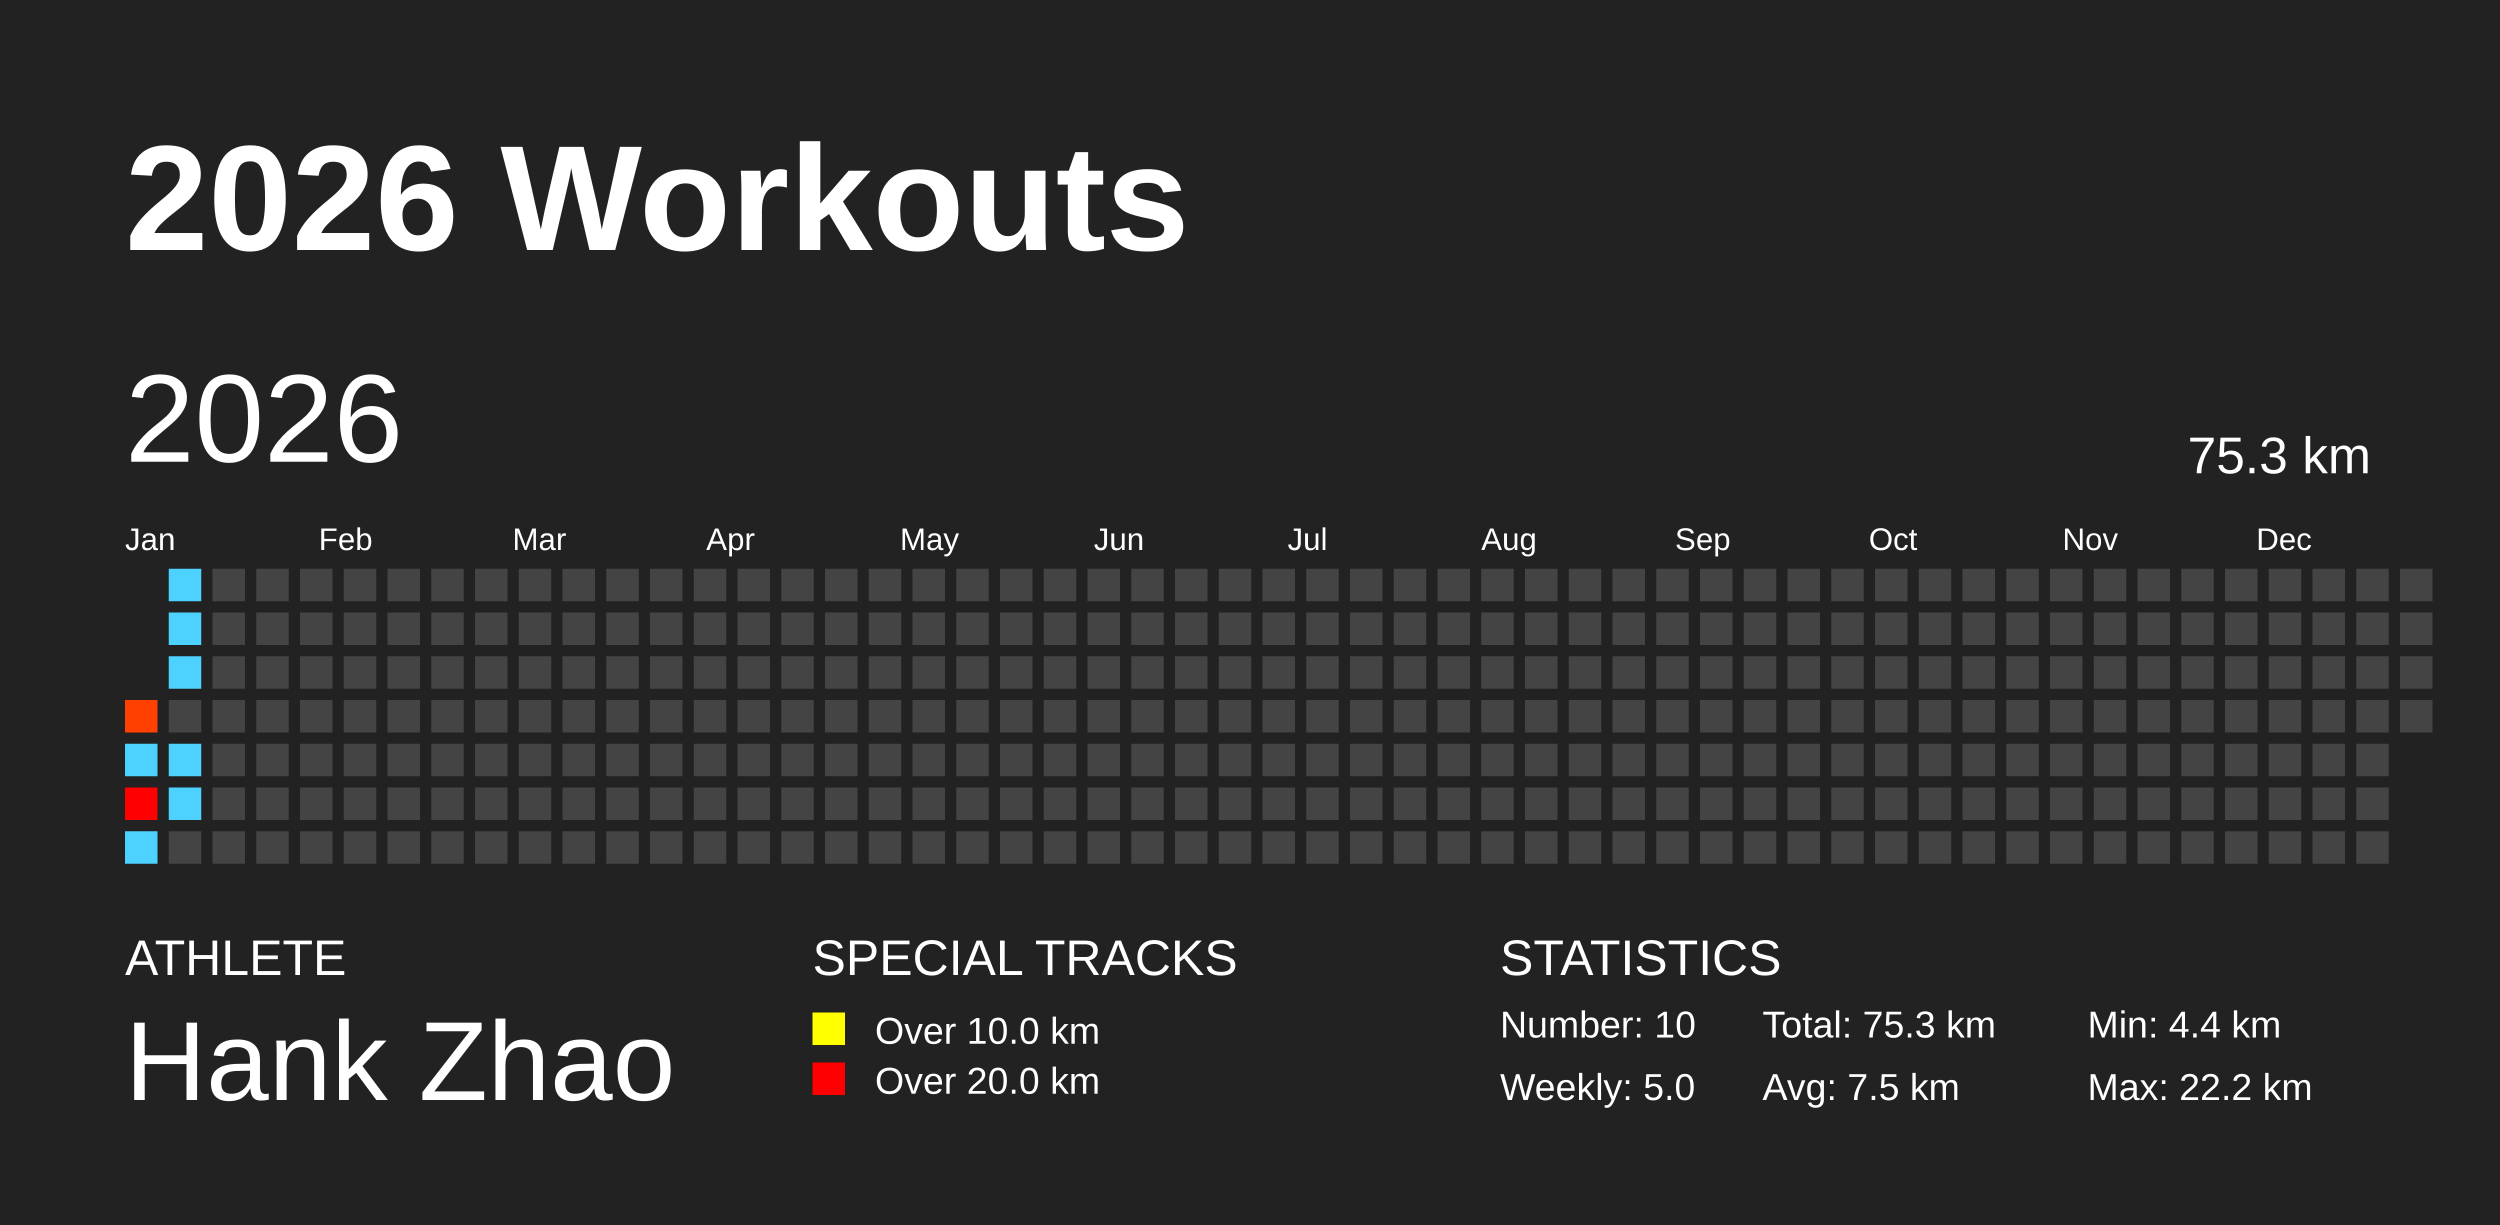
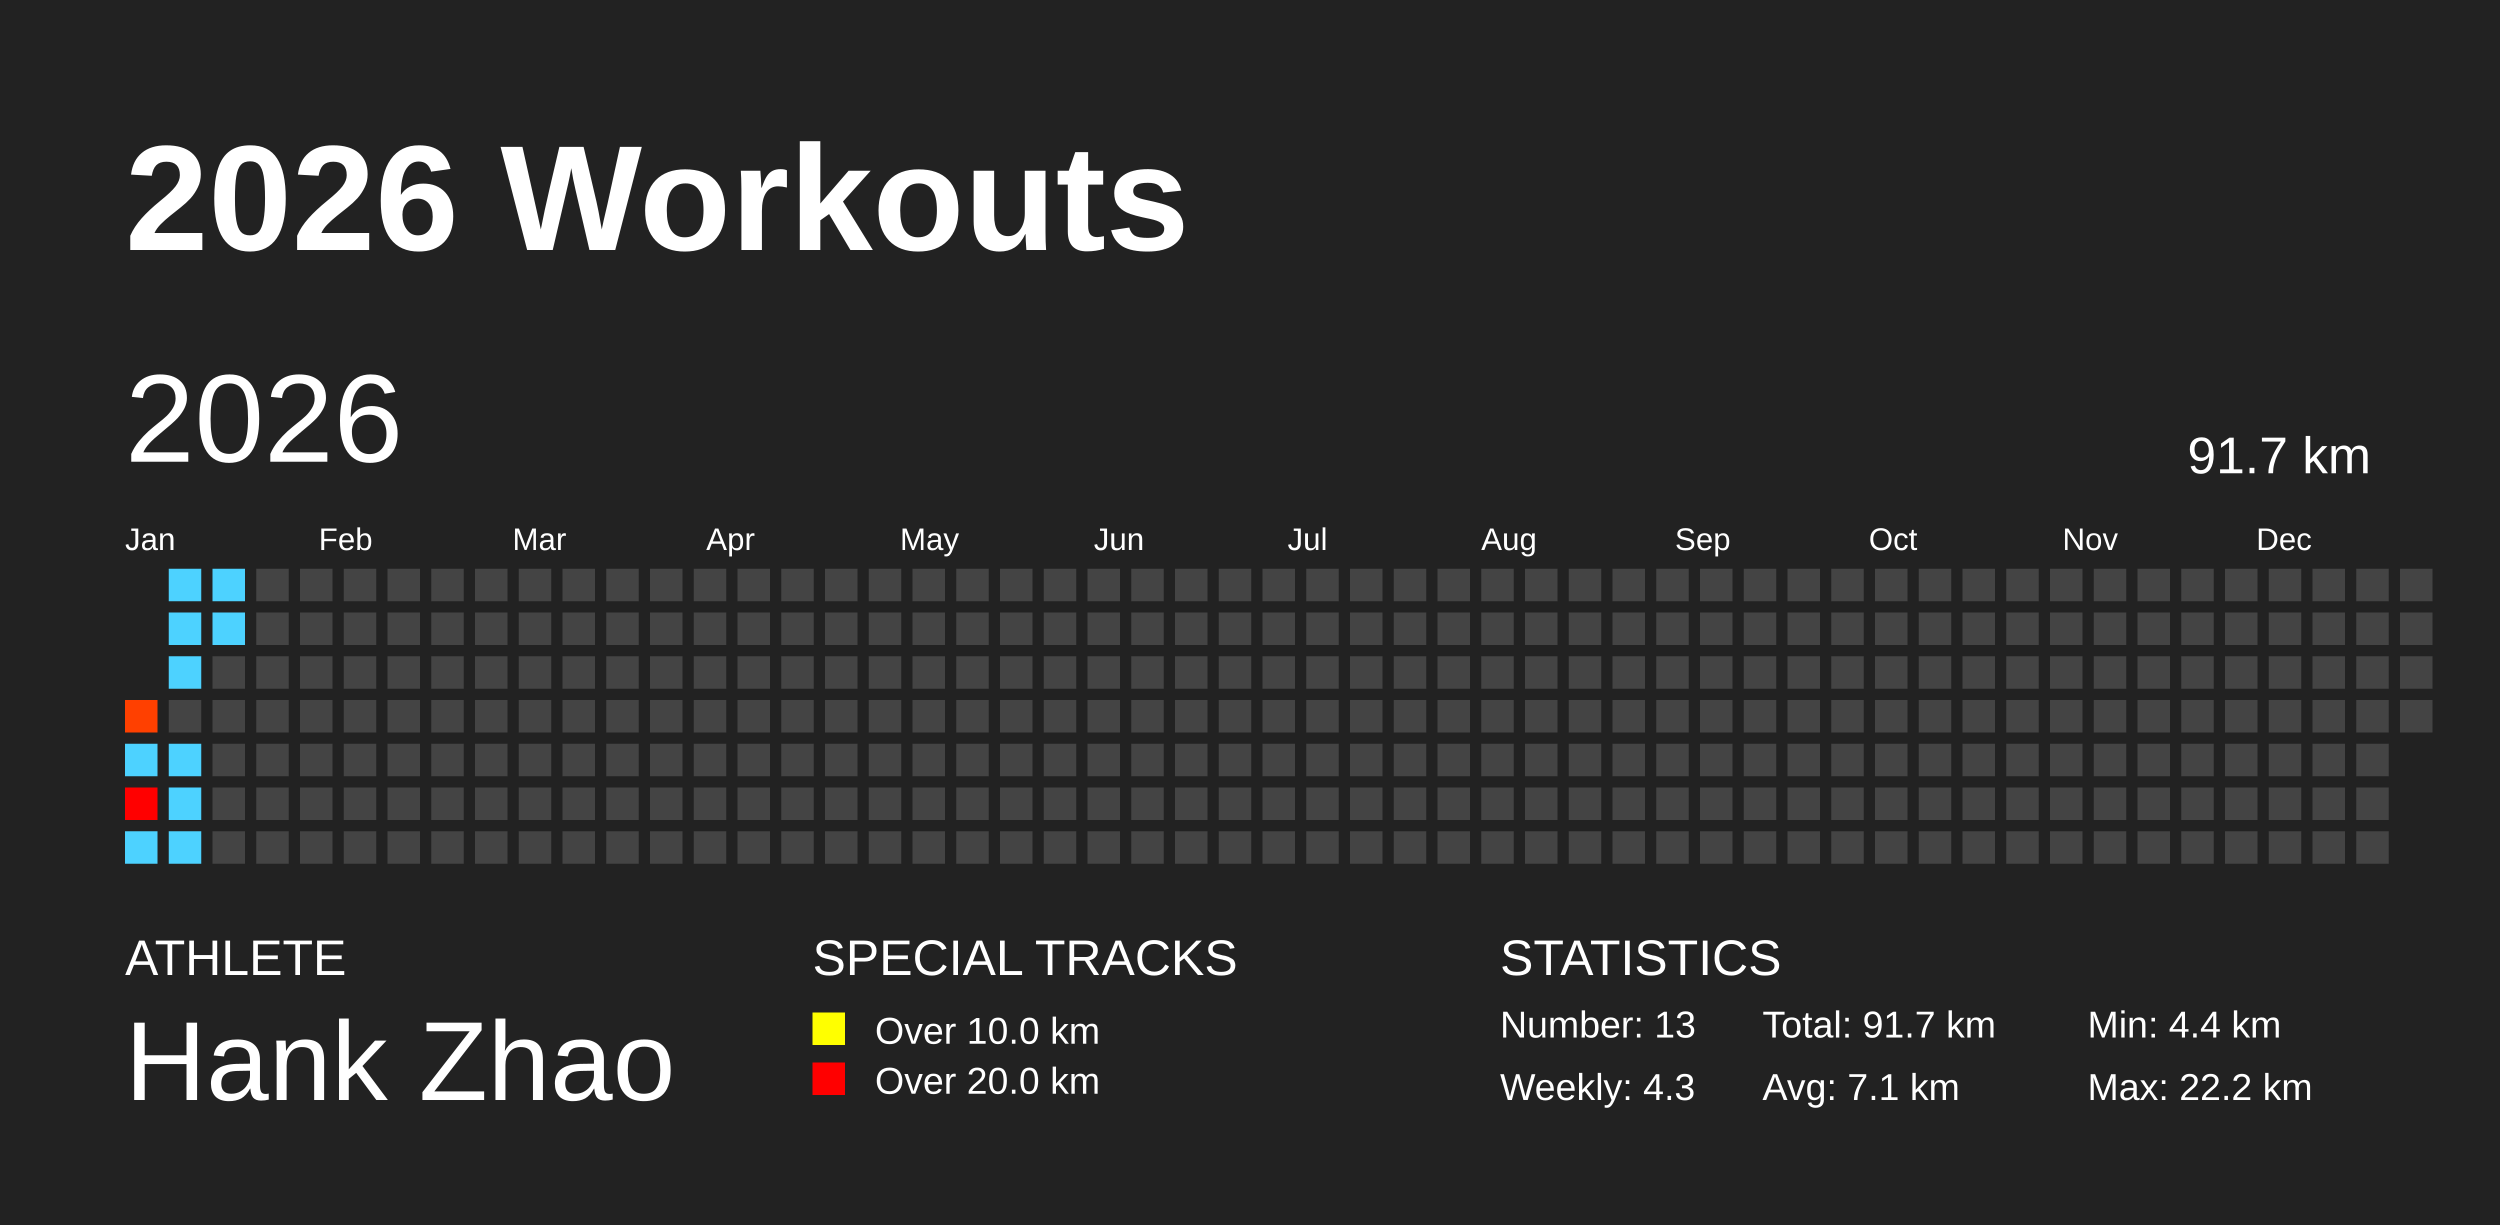
<svg xmlns="http://www.w3.org/2000/svg" baseProfile="full" height="98mm" version="1.1" viewBox="0,0,200,98" width="200mm">
  <defs />
  <rect fill="#222222" height="98" width="200" x="0" y="0" />
  <text fill="#FFFFFF" style="font-size:12px; font-family:Arial; font-weight:bold;" x="10" y="20">2026 Workouts</text>
  <text fill="#FFFFFF" style="font-size:4px; font-family:Arial" x="10" y="78">ATHLETE</text>
  <text fill="#FFFFFF" style="font-size:9px; font-family:Arial" x="10" y="88">Hank Zhao</text>
  <text fill="#FFFFFF" style="font-size:4px; font-family:Arial" x="65" y="78">SPECIAL TRACKS</text>
  <rect fill="yellow" height="2.6" width="2.6" x="65" y="81" />
  <text fill="#FFFFFF" style="font-size:3px; font-family:Arial" x="70" y="83.5">Over 10.0 km</text>
  <rect fill="red" height="2.6" width="2.6" x="65" y="85" />
  <text fill="#FFFFFF" style="font-size:3px; font-family:Arial" x="70" y="87.5">Over 20.0 km</text>
  <text fill="#FFFFFF" style="font-size:4px; font-family:Arial" x="120" y="78">STATISTICS</text>
-   <text fill="#FFFFFF" style="font-size:3px; font-family:Arial" x="120" y="83">Number: 10</text>
-   <text fill="#FFFFFF" style="font-size:3px; font-family:Arial" x="120" y="88">Weekly: 5.0</text>
-   <text fill="#FFFFFF" style="font-size:3px; font-family:Arial" x="141" y="83">Total: 75.3 km</text>
-   <text fill="#FFFFFF" style="font-size:3px; font-family:Arial" x="141" y="88">Avg: 7.5 km</text>
+   <text fill="#FFFFFF" style="font-size:3px; font-family:Arial" x="120" y="83">Number: 13</text>
+   <text fill="#FFFFFF" style="font-size:3px; font-family:Arial" x="120" y="88">Weekly: 4.3</text>
+   <text fill="#FFFFFF" style="font-size:3px; font-family:Arial" x="141" y="83">Total: 91.7 km</text>
+   <text fill="#FFFFFF" style="font-size:3px; font-family:Arial" x="141" y="88">Avg: 7.1 km</text>
  <text fill="#FFFFFF" style="font-size:3px; font-family:Arial" x="167" y="83">Min: 4.4 km</text>
  <text fill="#FFFFFF" style="font-size:3px; font-family:Arial" x="167" y="88">Max: 22.2 km</text>
  <text dominant-baseline="hanging" fill="#FFFFFF" style="font-size:10.0px; font-family:Arial;" x="10" y="30">2026</text>
-   <text dominant-baseline="hanging" fill="#FFFFFF" style="font-size:4.125px; font-family:Arial;" x="175" y="35">75.3 km</text>
+   <text dominant-baseline="hanging" fill="#FFFFFF" style="font-size:4.125px; font-family:Arial;" x="175" y="35">91.7 km</text>
  <text fill="#FFFFFF" style="font-size:2.5px; font-family:Arial" x="10.0" y="44">Jan</text>
  <text fill="#FFFFFF" style="font-size:2.5px; font-family:Arial" x="25.5" y="44">Feb</text>
  <text fill="#FFFFFF" style="font-size:2.5px; font-family:Arial" x="41.0" y="44">Mar</text>
  <text fill="#FFFFFF" style="font-size:2.5px; font-family:Arial" x="56.5" y="44">Apr</text>
  <text fill="#FFFFFF" style="font-size:2.5px; font-family:Arial" x="72.0" y="44">May</text>
  <text fill="#FFFFFF" style="font-size:2.5px; font-family:Arial" x="87.5" y="44">Jun</text>
  <text fill="#FFFFFF" style="font-size:2.5px; font-family:Arial" x="103.0" y="44">Jul</text>
  <text fill="#FFFFFF" style="font-size:2.5px; font-family:Arial" x="118.5" y="44">Aug</text>
  <text fill="#FFFFFF" style="font-size:2.5px; font-family:Arial" x="134.0" y="44">Sep</text>
  <text fill="#FFFFFF" style="font-size:2.5px; font-family:Arial" x="149.5" y="44">Oct</text>
  <text fill="#FFFFFF" style="font-size:2.5px; font-family:Arial" x="165.0" y="44">Nov</text>
  <text fill="#FFFFFF" style="font-size:2.5px; font-family:Arial" x="180.5" y="44">Dec</text>
  <rect fill="#ff4000" height="2.6" width="2.6" x="10.0" y="56.0" />
  <rect fill="#4dd2ff" height="2.6" width="2.6" x="10.0" y="59.5" />
  <rect fill="red" height="2.6" width="2.6" x="10.0" y="63.0" />
  <rect fill="#4dd2ff" height="2.6" width="2.6" x="10.0" y="66.5" />
  <rect fill="#4dd2ff" height="2.6" width="2.6" x="13.5" y="45.5" />
  <rect fill="#4dd2ff" height="2.6" width="2.6" x="13.5" y="49.0" />
  <rect fill="#4dd2ff" height="2.6" width="2.6" x="13.5" y="52.5" />
  <rect fill="#444444" height="2.6" width="2.6" x="13.5" y="56.0" />
  <rect fill="#4dd2ff" height="2.6" width="2.6" x="13.5" y="59.5" />
  <rect fill="#4dd2ff" height="2.6" width="2.6" x="13.5" y="63.0" />
-   <rect fill="#444444" height="2.6" width="2.6" x="13.5" y="66.5" />
-   <rect fill="#444444" height="2.6" width="2.6" x="17.0" y="45.5" />
-   <rect fill="#444444" height="2.6" width="2.6" x="17.0" y="49.0" />
+   <rect fill="#4dd2ff" height="2.6" width="2.6" x="13.5" y="66.5" />
+   <rect fill="#4dd2ff" height="2.6" width="2.6" x="17.0" y="45.5" />
+   <rect fill="#4dd2ff" height="2.6" width="2.6" x="17.0" y="49.0" />
  <rect fill="#444444" height="2.6" width="2.6" x="17.0" y="52.5" />
  <rect fill="#444444" height="2.6" width="2.6" x="17.0" y="56.0" />
  <rect fill="#444444" height="2.6" width="2.6" x="17.0" y="59.5" />
  <rect fill="#444444" height="2.6" width="2.6" x="17.0" y="63.0" />
  <rect fill="#444444" height="2.6" width="2.6" x="17.0" y="66.5" />
  <rect fill="#444444" height="2.6" width="2.6" x="20.5" y="45.5" />
  <rect fill="#444444" height="2.6" width="2.6" x="20.5" y="49.0" />
  <rect fill="#444444" height="2.6" width="2.6" x="20.5" y="52.5" />
  <rect fill="#444444" height="2.6" width="2.6" x="20.5" y="56.0" />
  <rect fill="#444444" height="2.6" width="2.6" x="20.5" y="59.5" />
  <rect fill="#444444" height="2.6" width="2.6" x="20.5" y="63.0" />
  <rect fill="#444444" height="2.6" width="2.6" x="20.5" y="66.5" />
  <rect fill="#444444" height="2.6" width="2.6" x="24.0" y="45.5" />
  <rect fill="#444444" height="2.6" width="2.6" x="24.0" y="49.0" />
  <rect fill="#444444" height="2.6" width="2.6" x="24.0" y="52.5" />
  <rect fill="#444444" height="2.6" width="2.6" x="24.0" y="56.0" />
  <rect fill="#444444" height="2.6" width="2.6" x="24.0" y="59.5" />
  <rect fill="#444444" height="2.6" width="2.6" x="24.0" y="63.0" />
  <rect fill="#444444" height="2.6" width="2.6" x="24.0" y="66.5" />
  <rect fill="#444444" height="2.6" width="2.6" x="27.5" y="45.5" />
  <rect fill="#444444" height="2.6" width="2.6" x="27.5" y="49.0" />
  <rect fill="#444444" height="2.6" width="2.6" x="27.5" y="52.5" />
  <rect fill="#444444" height="2.6" width="2.6" x="27.5" y="56.0" />
  <rect fill="#444444" height="2.6" width="2.6" x="27.5" y="59.5" />
  <rect fill="#444444" height="2.6" width="2.6" x="27.5" y="63.0" />
  <rect fill="#444444" height="2.6" width="2.6" x="27.5" y="66.5" />
  <rect fill="#444444" height="2.6" width="2.6" x="31.0" y="45.5" />
  <rect fill="#444444" height="2.6" width="2.6" x="31.0" y="49.0" />
  <rect fill="#444444" height="2.6" width="2.6" x="31.0" y="52.5" />
  <rect fill="#444444" height="2.6" width="2.6" x="31.0" y="56.0" />
  <rect fill="#444444" height="2.6" width="2.6" x="31.0" y="59.5" />
  <rect fill="#444444" height="2.6" width="2.6" x="31.0" y="63.0" />
  <rect fill="#444444" height="2.6" width="2.6" x="31.0" y="66.5" />
  <rect fill="#444444" height="2.6" width="2.6" x="34.5" y="45.5" />
  <rect fill="#444444" height="2.6" width="2.6" x="34.5" y="49.0" />
  <rect fill="#444444" height="2.6" width="2.6" x="34.5" y="52.5" />
  <rect fill="#444444" height="2.6" width="2.6" x="34.5" y="56.0" />
  <rect fill="#444444" height="2.6" width="2.6" x="34.5" y="59.5" />
  <rect fill="#444444" height="2.6" width="2.6" x="34.5" y="63.0" />
  <rect fill="#444444" height="2.6" width="2.6" x="34.5" y="66.5" />
  <rect fill="#444444" height="2.6" width="2.6" x="38.0" y="45.5" />
  <rect fill="#444444" height="2.6" width="2.6" x="38.0" y="49.0" />
  <rect fill="#444444" height="2.6" width="2.6" x="38.0" y="52.5" />
  <rect fill="#444444" height="2.6" width="2.6" x="38.0" y="56.0" />
  <rect fill="#444444" height="2.6" width="2.6" x="38.0" y="59.5" />
  <rect fill="#444444" height="2.6" width="2.6" x="38.0" y="63.0" />
  <rect fill="#444444" height="2.6" width="2.6" x="38.0" y="66.5" />
  <rect fill="#444444" height="2.6" width="2.6" x="41.5" y="45.5" />
  <rect fill="#444444" height="2.6" width="2.6" x="41.5" y="49.0" />
  <rect fill="#444444" height="2.6" width="2.6" x="41.5" y="52.5" />
  <rect fill="#444444" height="2.6" width="2.6" x="41.5" y="56.0" />
  <rect fill="#444444" height="2.6" width="2.6" x="41.5" y="59.5" />
  <rect fill="#444444" height="2.6" width="2.6" x="41.5" y="63.0" />
  <rect fill="#444444" height="2.6" width="2.6" x="41.5" y="66.5" />
  <rect fill="#444444" height="2.6" width="2.6" x="45.0" y="45.5" />
  <rect fill="#444444" height="2.6" width="2.6" x="45.0" y="49.0" />
  <rect fill="#444444" height="2.6" width="2.6" x="45.0" y="52.5" />
  <rect fill="#444444" height="2.6" width="2.6" x="45.0" y="56.0" />
  <rect fill="#444444" height="2.6" width="2.6" x="45.0" y="59.5" />
  <rect fill="#444444" height="2.6" width="2.6" x="45.0" y="63.0" />
  <rect fill="#444444" height="2.6" width="2.6" x="45.0" y="66.5" />
  <rect fill="#444444" height="2.6" width="2.6" x="48.5" y="45.5" />
  <rect fill="#444444" height="2.6" width="2.6" x="48.5" y="49.0" />
  <rect fill="#444444" height="2.6" width="2.6" x="48.5" y="52.5" />
  <rect fill="#444444" height="2.6" width="2.6" x="48.5" y="56.0" />
  <rect fill="#444444" height="2.6" width="2.6" x="48.5" y="59.5" />
  <rect fill="#444444" height="2.6" width="2.6" x="48.5" y="63.0" />
  <rect fill="#444444" height="2.6" width="2.6" x="48.5" y="66.5" />
  <rect fill="#444444" height="2.6" width="2.6" x="52.0" y="45.5" />
  <rect fill="#444444" height="2.6" width="2.6" x="52.0" y="49.0" />
  <rect fill="#444444" height="2.6" width="2.6" x="52.0" y="52.5" />
  <rect fill="#444444" height="2.6" width="2.6" x="52.0" y="56.0" />
  <rect fill="#444444" height="2.6" width="2.6" x="52.0" y="59.5" />
  <rect fill="#444444" height="2.6" width="2.6" x="52.0" y="63.0" />
  <rect fill="#444444" height="2.6" width="2.6" x="52.0" y="66.5" />
  <rect fill="#444444" height="2.6" width="2.6" x="55.5" y="45.5" />
  <rect fill="#444444" height="2.6" width="2.6" x="55.5" y="49.0" />
  <rect fill="#444444" height="2.6" width="2.6" x="55.5" y="52.5" />
  <rect fill="#444444" height="2.6" width="2.6" x="55.5" y="56.0" />
  <rect fill="#444444" height="2.6" width="2.6" x="55.5" y="59.5" />
  <rect fill="#444444" height="2.6" width="2.6" x="55.5" y="63.0" />
  <rect fill="#444444" height="2.6" width="2.6" x="55.5" y="66.5" />
  <rect fill="#444444" height="2.6" width="2.6" x="59.0" y="45.5" />
  <rect fill="#444444" height="2.6" width="2.6" x="59.0" y="49.0" />
  <rect fill="#444444" height="2.6" width="2.6" x="59.0" y="52.5" />
  <rect fill="#444444" height="2.6" width="2.6" x="59.0" y="56.0" />
  <rect fill="#444444" height="2.6" width="2.6" x="59.0" y="59.5" />
  <rect fill="#444444" height="2.6" width="2.6" x="59.0" y="63.0" />
  <rect fill="#444444" height="2.6" width="2.6" x="59.0" y="66.5" />
  <rect fill="#444444" height="2.6" width="2.6" x="62.5" y="45.5" />
  <rect fill="#444444" height="2.6" width="2.6" x="62.5" y="49.0" />
  <rect fill="#444444" height="2.6" width="2.6" x="62.5" y="52.5" />
  <rect fill="#444444" height="2.6" width="2.6" x="62.5" y="56.0" />
  <rect fill="#444444" height="2.6" width="2.6" x="62.5" y="59.5" />
  <rect fill="#444444" height="2.6" width="2.6" x="62.5" y="63.0" />
  <rect fill="#444444" height="2.6" width="2.6" x="62.5" y="66.5" />
  <rect fill="#444444" height="2.6" width="2.6" x="66.0" y="45.5" />
  <rect fill="#444444" height="2.6" width="2.6" x="66.0" y="49.0" />
  <rect fill="#444444" height="2.6" width="2.6" x="66.0" y="52.5" />
  <rect fill="#444444" height="2.6" width="2.6" x="66.0" y="56.0" />
  <rect fill="#444444" height="2.6" width="2.6" x="66.0" y="59.5" />
  <rect fill="#444444" height="2.6" width="2.6" x="66.0" y="63.0" />
  <rect fill="#444444" height="2.6" width="2.6" x="66.0" y="66.5" />
  <rect fill="#444444" height="2.6" width="2.6" x="69.5" y="45.5" />
  <rect fill="#444444" height="2.6" width="2.6" x="69.5" y="49.0" />
  <rect fill="#444444" height="2.6" width="2.6" x="69.5" y="52.5" />
  <rect fill="#444444" height="2.6" width="2.6" x="69.5" y="56.0" />
  <rect fill="#444444" height="2.6" width="2.6" x="69.5" y="59.5" />
  <rect fill="#444444" height="2.6" width="2.6" x="69.5" y="63.0" />
  <rect fill="#444444" height="2.6" width="2.6" x="69.5" y="66.5" />
  <rect fill="#444444" height="2.6" width="2.6" x="73.0" y="45.5" />
  <rect fill="#444444" height="2.6" width="2.6" x="73.0" y="49.0" />
  <rect fill="#444444" height="2.6" width="2.6" x="73.0" y="52.5" />
  <rect fill="#444444" height="2.6" width="2.6" x="73.0" y="56.0" />
  <rect fill="#444444" height="2.6" width="2.6" x="73.0" y="59.5" />
  <rect fill="#444444" height="2.6" width="2.6" x="73.0" y="63.0" />
  <rect fill="#444444" height="2.6" width="2.6" x="73.0" y="66.5" />
  <rect fill="#444444" height="2.6" width="2.6" x="76.5" y="45.5" />
  <rect fill="#444444" height="2.6" width="2.6" x="76.5" y="49.0" />
  <rect fill="#444444" height="2.6" width="2.6" x="76.5" y="52.5" />
  <rect fill="#444444" height="2.6" width="2.6" x="76.5" y="56.0" />
  <rect fill="#444444" height="2.6" width="2.6" x="76.5" y="59.5" />
  <rect fill="#444444" height="2.6" width="2.6" x="76.5" y="63.0" />
  <rect fill="#444444" height="2.6" width="2.6" x="76.5" y="66.5" />
  <rect fill="#444444" height="2.6" width="2.6" x="80.0" y="45.5" />
  <rect fill="#444444" height="2.6" width="2.6" x="80.0" y="49.0" />
  <rect fill="#444444" height="2.6" width="2.6" x="80.0" y="52.5" />
  <rect fill="#444444" height="2.6" width="2.6" x="80.0" y="56.0" />
  <rect fill="#444444" height="2.6" width="2.6" x="80.0" y="59.5" />
  <rect fill="#444444" height="2.6" width="2.6" x="80.0" y="63.0" />
  <rect fill="#444444" height="2.6" width="2.6" x="80.0" y="66.5" />
  <rect fill="#444444" height="2.6" width="2.6" x="83.5" y="45.5" />
  <rect fill="#444444" height="2.6" width="2.6" x="83.5" y="49.0" />
  <rect fill="#444444" height="2.6" width="2.6" x="83.5" y="52.5" />
  <rect fill="#444444" height="2.6" width="2.6" x="83.5" y="56.0" />
  <rect fill="#444444" height="2.6" width="2.6" x="83.5" y="59.5" />
  <rect fill="#444444" height="2.6" width="2.6" x="83.5" y="63.0" />
  <rect fill="#444444" height="2.6" width="2.6" x="83.5" y="66.5" />
  <rect fill="#444444" height="2.6" width="2.6" x="87.0" y="45.5" />
  <rect fill="#444444" height="2.6" width="2.6" x="87.0" y="49.0" />
  <rect fill="#444444" height="2.6" width="2.6" x="87.0" y="52.5" />
  <rect fill="#444444" height="2.6" width="2.6" x="87.0" y="56.0" />
  <rect fill="#444444" height="2.6" width="2.6" x="87.0" y="59.5" />
  <rect fill="#444444" height="2.6" width="2.6" x="87.0" y="63.0" />
  <rect fill="#444444" height="2.6" width="2.6" x="87.0" y="66.5" />
  <rect fill="#444444" height="2.6" width="2.6" x="90.5" y="45.5" />
  <rect fill="#444444" height="2.6" width="2.6" x="90.5" y="49.0" />
  <rect fill="#444444" height="2.6" width="2.6" x="90.5" y="52.5" />
  <rect fill="#444444" height="2.6" width="2.6" x="90.5" y="56.0" />
  <rect fill="#444444" height="2.6" width="2.6" x="90.5" y="59.5" />
  <rect fill="#444444" height="2.6" width="2.6" x="90.5" y="63.0" />
  <rect fill="#444444" height="2.6" width="2.6" x="90.5" y="66.5" />
  <rect fill="#444444" height="2.6" width="2.6" x="94.0" y="45.5" />
  <rect fill="#444444" height="2.6" width="2.6" x="94.0" y="49.0" />
  <rect fill="#444444" height="2.6" width="2.6" x="94.0" y="52.5" />
  <rect fill="#444444" height="2.6" width="2.6" x="94.0" y="56.0" />
  <rect fill="#444444" height="2.6" width="2.6" x="94.0" y="59.5" />
  <rect fill="#444444" height="2.6" width="2.6" x="94.0" y="63.0" />
  <rect fill="#444444" height="2.6" width="2.6" x="94.0" y="66.5" />
  <rect fill="#444444" height="2.6" width="2.6" x="97.5" y="45.5" />
  <rect fill="#444444" height="2.6" width="2.6" x="97.5" y="49.0" />
  <rect fill="#444444" height="2.6" width="2.6" x="97.5" y="52.5" />
  <rect fill="#444444" height="2.6" width="2.6" x="97.5" y="56.0" />
  <rect fill="#444444" height="2.6" width="2.6" x="97.5" y="59.5" />
  <rect fill="#444444" height="2.6" width="2.6" x="97.5" y="63.0" />
  <rect fill="#444444" height="2.6" width="2.6" x="97.5" y="66.5" />
  <rect fill="#444444" height="2.6" width="2.6" x="101.0" y="45.5" />
  <rect fill="#444444" height="2.6" width="2.6" x="101.0" y="49.0" />
  <rect fill="#444444" height="2.6" width="2.6" x="101.0" y="52.5" />
  <rect fill="#444444" height="2.6" width="2.6" x="101.0" y="56.0" />
  <rect fill="#444444" height="2.6" width="2.6" x="101.0" y="59.5" />
  <rect fill="#444444" height="2.6" width="2.6" x="101.0" y="63.0" />
  <rect fill="#444444" height="2.6" width="2.6" x="101.0" y="66.5" />
  <rect fill="#444444" height="2.6" width="2.6" x="104.5" y="45.5" />
  <rect fill="#444444" height="2.6" width="2.6" x="104.5" y="49.0" />
  <rect fill="#444444" height="2.6" width="2.6" x="104.5" y="52.5" />
  <rect fill="#444444" height="2.6" width="2.6" x="104.5" y="56.0" />
  <rect fill="#444444" height="2.6" width="2.6" x="104.5" y="59.5" />
  <rect fill="#444444" height="2.6" width="2.6" x="104.5" y="63.0" />
  <rect fill="#444444" height="2.6" width="2.6" x="104.5" y="66.5" />
  <rect fill="#444444" height="2.6" width="2.6" x="108.0" y="45.5" />
  <rect fill="#444444" height="2.6" width="2.6" x="108.0" y="49.0" />
  <rect fill="#444444" height="2.6" width="2.6" x="108.0" y="52.5" />
  <rect fill="#444444" height="2.6" width="2.6" x="108.0" y="56.0" />
  <rect fill="#444444" height="2.6" width="2.6" x="108.0" y="59.5" />
  <rect fill="#444444" height="2.6" width="2.6" x="108.0" y="63.0" />
  <rect fill="#444444" height="2.6" width="2.6" x="108.0" y="66.5" />
  <rect fill="#444444" height="2.6" width="2.6" x="111.5" y="45.5" />
  <rect fill="#444444" height="2.6" width="2.6" x="111.5" y="49.0" />
  <rect fill="#444444" height="2.6" width="2.6" x="111.5" y="52.5" />
  <rect fill="#444444" height="2.6" width="2.6" x="111.5" y="56.0" />
  <rect fill="#444444" height="2.6" width="2.6" x="111.5" y="59.5" />
  <rect fill="#444444" height="2.6" width="2.6" x="111.5" y="63.0" />
  <rect fill="#444444" height="2.6" width="2.6" x="111.5" y="66.5" />
  <rect fill="#444444" height="2.6" width="2.6" x="115.0" y="45.5" />
  <rect fill="#444444" height="2.6" width="2.6" x="115.0" y="49.0" />
  <rect fill="#444444" height="2.6" width="2.6" x="115.0" y="52.5" />
  <rect fill="#444444" height="2.6" width="2.6" x="115.0" y="56.0" />
  <rect fill="#444444" height="2.6" width="2.6" x="115.0" y="59.5" />
  <rect fill="#444444" height="2.6" width="2.6" x="115.0" y="63.0" />
  <rect fill="#444444" height="2.6" width="2.6" x="115.0" y="66.5" />
  <rect fill="#444444" height="2.6" width="2.6" x="118.5" y="45.5" />
  <rect fill="#444444" height="2.6" width="2.6" x="118.5" y="49.0" />
  <rect fill="#444444" height="2.6" width="2.6" x="118.5" y="52.5" />
  <rect fill="#444444" height="2.6" width="2.6" x="118.5" y="56.0" />
  <rect fill="#444444" height="2.6" width="2.6" x="118.5" y="59.5" />
  <rect fill="#444444" height="2.6" width="2.6" x="118.5" y="63.0" />
  <rect fill="#444444" height="2.6" width="2.6" x="118.5" y="66.5" />
  <rect fill="#444444" height="2.6" width="2.6" x="122.0" y="45.5" />
  <rect fill="#444444" height="2.6" width="2.6" x="122.0" y="49.0" />
  <rect fill="#444444" height="2.6" width="2.6" x="122.0" y="52.5" />
  <rect fill="#444444" height="2.6" width="2.6" x="122.0" y="56.0" />
  <rect fill="#444444" height="2.6" width="2.6" x="122.0" y="59.5" />
  <rect fill="#444444" height="2.6" width="2.6" x="122.0" y="63.0" />
  <rect fill="#444444" height="2.6" width="2.6" x="122.0" y="66.5" />
  <rect fill="#444444" height="2.6" width="2.6" x="125.5" y="45.5" />
  <rect fill="#444444" height="2.6" width="2.6" x="125.5" y="49.0" />
  <rect fill="#444444" height="2.6" width="2.6" x="125.5" y="52.5" />
  <rect fill="#444444" height="2.6" width="2.6" x="125.5" y="56.0" />
  <rect fill="#444444" height="2.6" width="2.6" x="125.5" y="59.5" />
  <rect fill="#444444" height="2.6" width="2.6" x="125.5" y="63.0" />
  <rect fill="#444444" height="2.6" width="2.6" x="125.5" y="66.5" />
  <rect fill="#444444" height="2.6" width="2.6" x="129.0" y="45.5" />
  <rect fill="#444444" height="2.6" width="2.6" x="129.0" y="49.0" />
  <rect fill="#444444" height="2.6" width="2.6" x="129.0" y="52.5" />
  <rect fill="#444444" height="2.6" width="2.6" x="129.0" y="56.0" />
  <rect fill="#444444" height="2.6" width="2.6" x="129.0" y="59.5" />
  <rect fill="#444444" height="2.6" width="2.6" x="129.0" y="63.0" />
  <rect fill="#444444" height="2.6" width="2.6" x="129.0" y="66.5" />
  <rect fill="#444444" height="2.6" width="2.6" x="132.5" y="45.5" />
  <rect fill="#444444" height="2.6" width="2.6" x="132.5" y="49.0" />
  <rect fill="#444444" height="2.6" width="2.6" x="132.5" y="52.5" />
  <rect fill="#444444" height="2.6" width="2.6" x="132.5" y="56.0" />
  <rect fill="#444444" height="2.6" width="2.6" x="132.5" y="59.5" />
  <rect fill="#444444" height="2.6" width="2.6" x="132.5" y="63.0" />
  <rect fill="#444444" height="2.6" width="2.6" x="132.5" y="66.5" />
  <rect fill="#444444" height="2.6" width="2.6" x="136.0" y="45.5" />
  <rect fill="#444444" height="2.6" width="2.6" x="136.0" y="49.0" />
  <rect fill="#444444" height="2.6" width="2.6" x="136.0" y="52.5" />
  <rect fill="#444444" height="2.6" width="2.6" x="136.0" y="56.0" />
  <rect fill="#444444" height="2.6" width="2.6" x="136.0" y="59.5" />
  <rect fill="#444444" height="2.6" width="2.6" x="136.0" y="63.0" />
  <rect fill="#444444" height="2.6" width="2.6" x="136.0" y="66.5" />
  <rect fill="#444444" height="2.6" width="2.6" x="139.5" y="45.5" />
  <rect fill="#444444" height="2.6" width="2.6" x="139.5" y="49.0" />
  <rect fill="#444444" height="2.6" width="2.6" x="139.5" y="52.5" />
  <rect fill="#444444" height="2.6" width="2.6" x="139.5" y="56.0" />
  <rect fill="#444444" height="2.6" width="2.6" x="139.5" y="59.5" />
  <rect fill="#444444" height="2.6" width="2.6" x="139.5" y="63.0" />
  <rect fill="#444444" height="2.6" width="2.6" x="139.5" y="66.5" />
  <rect fill="#444444" height="2.6" width="2.6" x="143.0" y="45.5" />
  <rect fill="#444444" height="2.6" width="2.6" x="143.0" y="49.0" />
  <rect fill="#444444" height="2.6" width="2.6" x="143.0" y="52.5" />
  <rect fill="#444444" height="2.6" width="2.6" x="143.0" y="56.0" />
  <rect fill="#444444" height="2.6" width="2.6" x="143.0" y="59.5" />
  <rect fill="#444444" height="2.6" width="2.6" x="143.0" y="63.0" />
  <rect fill="#444444" height="2.6" width="2.6" x="143.0" y="66.5" />
  <rect fill="#444444" height="2.6" width="2.6" x="146.5" y="45.5" />
  <rect fill="#444444" height="2.6" width="2.6" x="146.5" y="49.0" />
  <rect fill="#444444" height="2.6" width="2.6" x="146.5" y="52.5" />
  <rect fill="#444444" height="2.6" width="2.6" x="146.5" y="56.0" />
  <rect fill="#444444" height="2.6" width="2.6" x="146.5" y="59.5" />
  <rect fill="#444444" height="2.6" width="2.6" x="146.5" y="63.0" />
  <rect fill="#444444" height="2.6" width="2.6" x="146.5" y="66.5" />
  <rect fill="#444444" height="2.6" width="2.6" x="150.0" y="45.5" />
  <rect fill="#444444" height="2.6" width="2.6" x="150.0" y="49.0" />
  <rect fill="#444444" height="2.6" width="2.6" x="150.0" y="52.5" />
  <rect fill="#444444" height="2.6" width="2.6" x="150.0" y="56.0" />
  <rect fill="#444444" height="2.6" width="2.6" x="150.0" y="59.5" />
  <rect fill="#444444" height="2.6" width="2.6" x="150.0" y="63.0" />
  <rect fill="#444444" height="2.6" width="2.6" x="150.0" y="66.5" />
  <rect fill="#444444" height="2.6" width="2.6" x="153.5" y="45.5" />
  <rect fill="#444444" height="2.6" width="2.6" x="153.5" y="49.0" />
  <rect fill="#444444" height="2.6" width="2.6" x="153.5" y="52.5" />
  <rect fill="#444444" height="2.6" width="2.6" x="153.5" y="56.0" />
  <rect fill="#444444" height="2.6" width="2.6" x="153.5" y="59.5" />
  <rect fill="#444444" height="2.6" width="2.6" x="153.5" y="63.0" />
  <rect fill="#444444" height="2.6" width="2.6" x="153.5" y="66.5" />
  <rect fill="#444444" height="2.6" width="2.6" x="157.0" y="45.5" />
  <rect fill="#444444" height="2.6" width="2.6" x="157.0" y="49.0" />
  <rect fill="#444444" height="2.6" width="2.6" x="157.0" y="52.5" />
  <rect fill="#444444" height="2.6" width="2.6" x="157.0" y="56.0" />
  <rect fill="#444444" height="2.6" width="2.6" x="157.0" y="59.5" />
  <rect fill="#444444" height="2.6" width="2.6" x="157.0" y="63.0" />
  <rect fill="#444444" height="2.6" width="2.6" x="157.0" y="66.5" />
  <rect fill="#444444" height="2.6" width="2.6" x="160.5" y="45.5" />
  <rect fill="#444444" height="2.6" width="2.6" x="160.5" y="49.0" />
  <rect fill="#444444" height="2.6" width="2.6" x="160.5" y="52.5" />
  <rect fill="#444444" height="2.6" width="2.6" x="160.5" y="56.0" />
  <rect fill="#444444" height="2.6" width="2.6" x="160.5" y="59.5" />
  <rect fill="#444444" height="2.6" width="2.6" x="160.5" y="63.0" />
  <rect fill="#444444" height="2.6" width="2.6" x="160.5" y="66.5" />
  <rect fill="#444444" height="2.6" width="2.6" x="164.0" y="45.5" />
  <rect fill="#444444" height="2.6" width="2.6" x="164.0" y="49.0" />
  <rect fill="#444444" height="2.6" width="2.6" x="164.0" y="52.5" />
  <rect fill="#444444" height="2.6" width="2.6" x="164.0" y="56.0" />
  <rect fill="#444444" height="2.6" width="2.6" x="164.0" y="59.5" />
  <rect fill="#444444" height="2.6" width="2.6" x="164.0" y="63.0" />
  <rect fill="#444444" height="2.6" width="2.6" x="164.0" y="66.5" />
  <rect fill="#444444" height="2.6" width="2.6" x="167.5" y="45.5" />
  <rect fill="#444444" height="2.6" width="2.6" x="167.5" y="49.0" />
  <rect fill="#444444" height="2.6" width="2.6" x="167.5" y="52.5" />
  <rect fill="#444444" height="2.6" width="2.6" x="167.5" y="56.0" />
  <rect fill="#444444" height="2.6" width="2.6" x="167.5" y="59.5" />
  <rect fill="#444444" height="2.6" width="2.6" x="167.5" y="63.0" />
  <rect fill="#444444" height="2.6" width="2.6" x="167.5" y="66.5" />
  <rect fill="#444444" height="2.6" width="2.6" x="171.0" y="45.5" />
  <rect fill="#444444" height="2.6" width="2.6" x="171.0" y="49.0" />
  <rect fill="#444444" height="2.6" width="2.6" x="171.0" y="52.5" />
  <rect fill="#444444" height="2.6" width="2.6" x="171.0" y="56.0" />
  <rect fill="#444444" height="2.6" width="2.6" x="171.0" y="59.5" />
  <rect fill="#444444" height="2.6" width="2.6" x="171.0" y="63.0" />
  <rect fill="#444444" height="2.6" width="2.6" x="171.0" y="66.5" />
  <rect fill="#444444" height="2.6" width="2.6" x="174.5" y="45.5" />
  <rect fill="#444444" height="2.6" width="2.6" x="174.5" y="49.0" />
  <rect fill="#444444" height="2.6" width="2.6" x="174.5" y="52.5" />
  <rect fill="#444444" height="2.6" width="2.6" x="174.5" y="56.0" />
  <rect fill="#444444" height="2.6" width="2.6" x="174.5" y="59.5" />
  <rect fill="#444444" height="2.6" width="2.6" x="174.5" y="63.0" />
  <rect fill="#444444" height="2.6" width="2.6" x="174.5" y="66.5" />
  <rect fill="#444444" height="2.6" width="2.6" x="178.0" y="45.5" />
  <rect fill="#444444" height="2.6" width="2.6" x="178.0" y="49.0" />
  <rect fill="#444444" height="2.6" width="2.6" x="178.0" y="52.5" />
  <rect fill="#444444" height="2.6" width="2.6" x="178.0" y="56.0" />
  <rect fill="#444444" height="2.6" width="2.6" x="178.0" y="59.5" />
  <rect fill="#444444" height="2.6" width="2.6" x="178.0" y="63.0" />
  <rect fill="#444444" height="2.6" width="2.6" x="178.0" y="66.5" />
  <rect fill="#444444" height="2.6" width="2.6" x="181.5" y="45.5" />
  <rect fill="#444444" height="2.6" width="2.6" x="181.5" y="49.0" />
  <rect fill="#444444" height="2.6" width="2.6" x="181.5" y="52.5" />
  <rect fill="#444444" height="2.6" width="2.6" x="181.5" y="56.0" />
  <rect fill="#444444" height="2.6" width="2.6" x="181.5" y="59.5" />
  <rect fill="#444444" height="2.6" width="2.6" x="181.5" y="63.0" />
  <rect fill="#444444" height="2.6" width="2.6" x="181.5" y="66.5" />
  <rect fill="#444444" height="2.6" width="2.6" x="185.0" y="45.5" />
  <rect fill="#444444" height="2.6" width="2.6" x="185.0" y="49.0" />
  <rect fill="#444444" height="2.6" width="2.6" x="185.0" y="52.5" />
  <rect fill="#444444" height="2.6" width="2.6" x="185.0" y="56.0" />
  <rect fill="#444444" height="2.6" width="2.6" x="185.0" y="59.5" />
  <rect fill="#444444" height="2.6" width="2.6" x="185.0" y="63.0" />
  <rect fill="#444444" height="2.6" width="2.6" x="185.0" y="66.5" />
  <rect fill="#444444" height="2.6" width="2.6" x="188.5" y="45.5" />
  <rect fill="#444444" height="2.6" width="2.6" x="188.5" y="49.0" />
  <rect fill="#444444" height="2.6" width="2.6" x="188.5" y="52.5" />
  <rect fill="#444444" height="2.6" width="2.6" x="188.5" y="56.0" />
  <rect fill="#444444" height="2.6" width="2.6" x="188.5" y="59.5" />
  <rect fill="#444444" height="2.6" width="2.6" x="188.5" y="63.0" />
  <rect fill="#444444" height="2.6" width="2.6" x="188.5" y="66.5" />
  <rect fill="#444444" height="2.6" width="2.6" x="192.0" y="45.5" />
  <rect fill="#444444" height="2.6" width="2.6" x="192.0" y="49.0" />
  <rect fill="#444444" height="2.6" width="2.6" x="192.0" y="52.5" />
  <rect fill="#444444" height="2.6" width="2.6" x="192.0" y="56.0" />
</svg>
